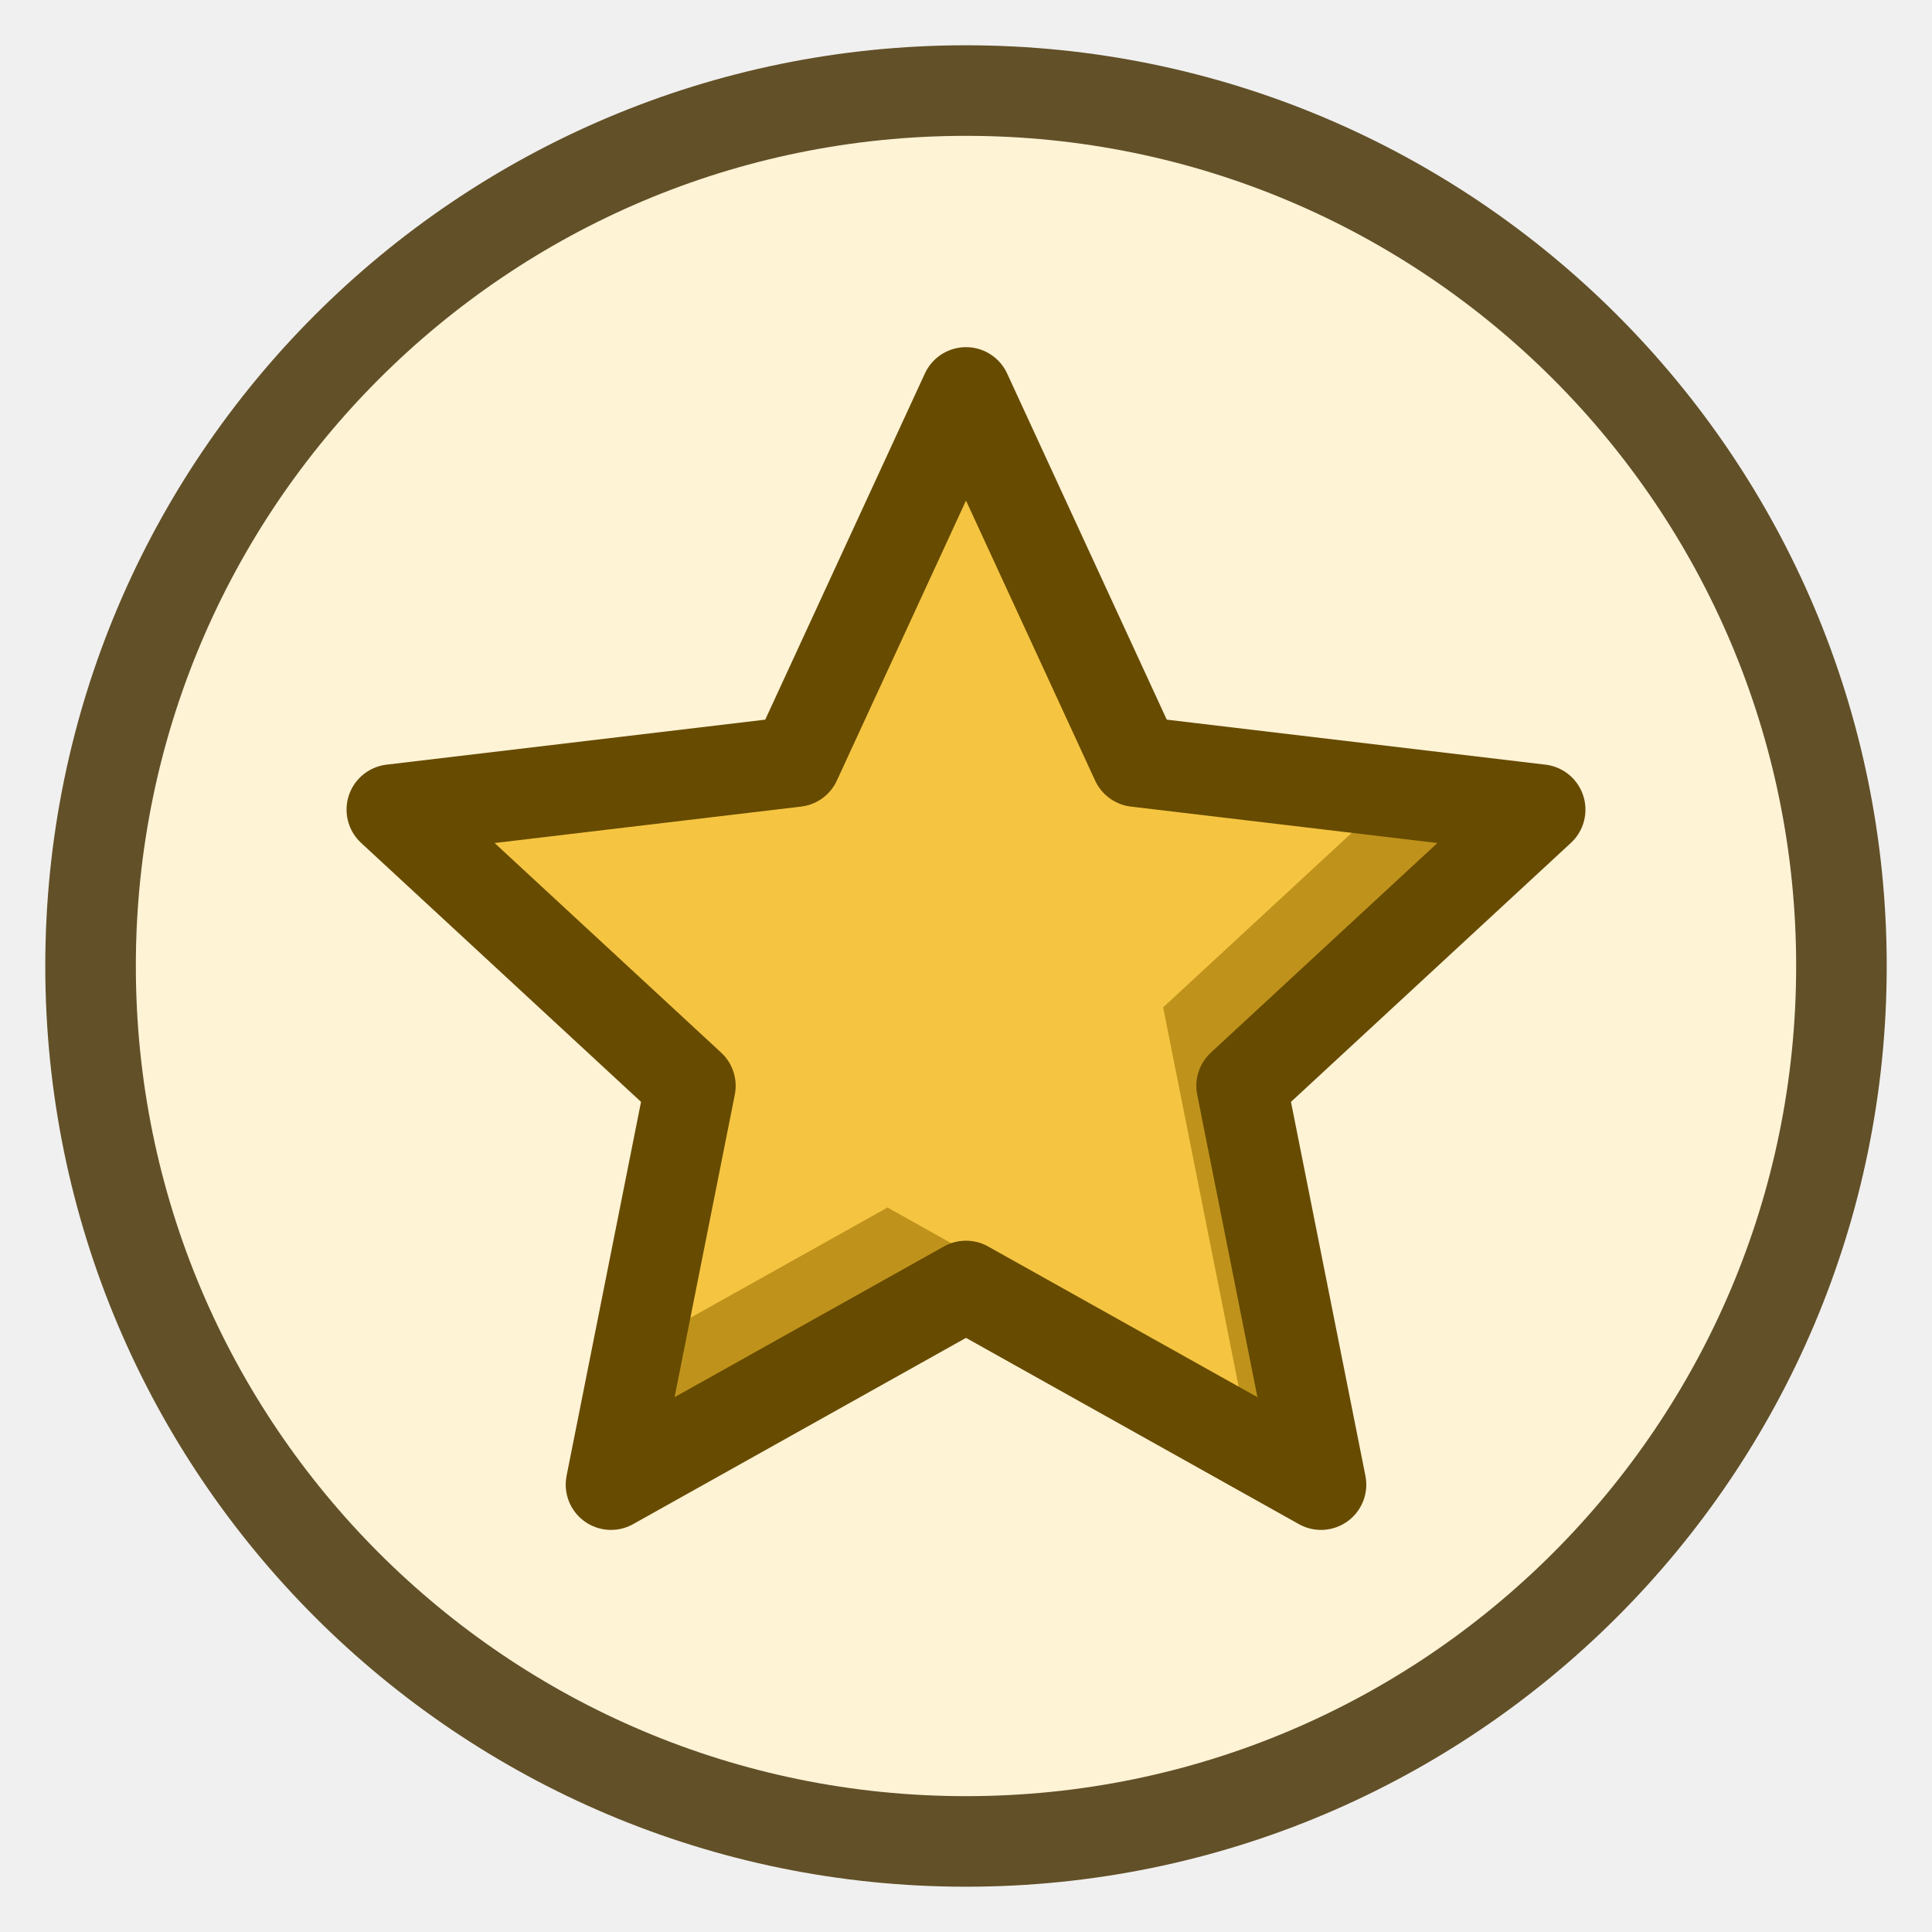
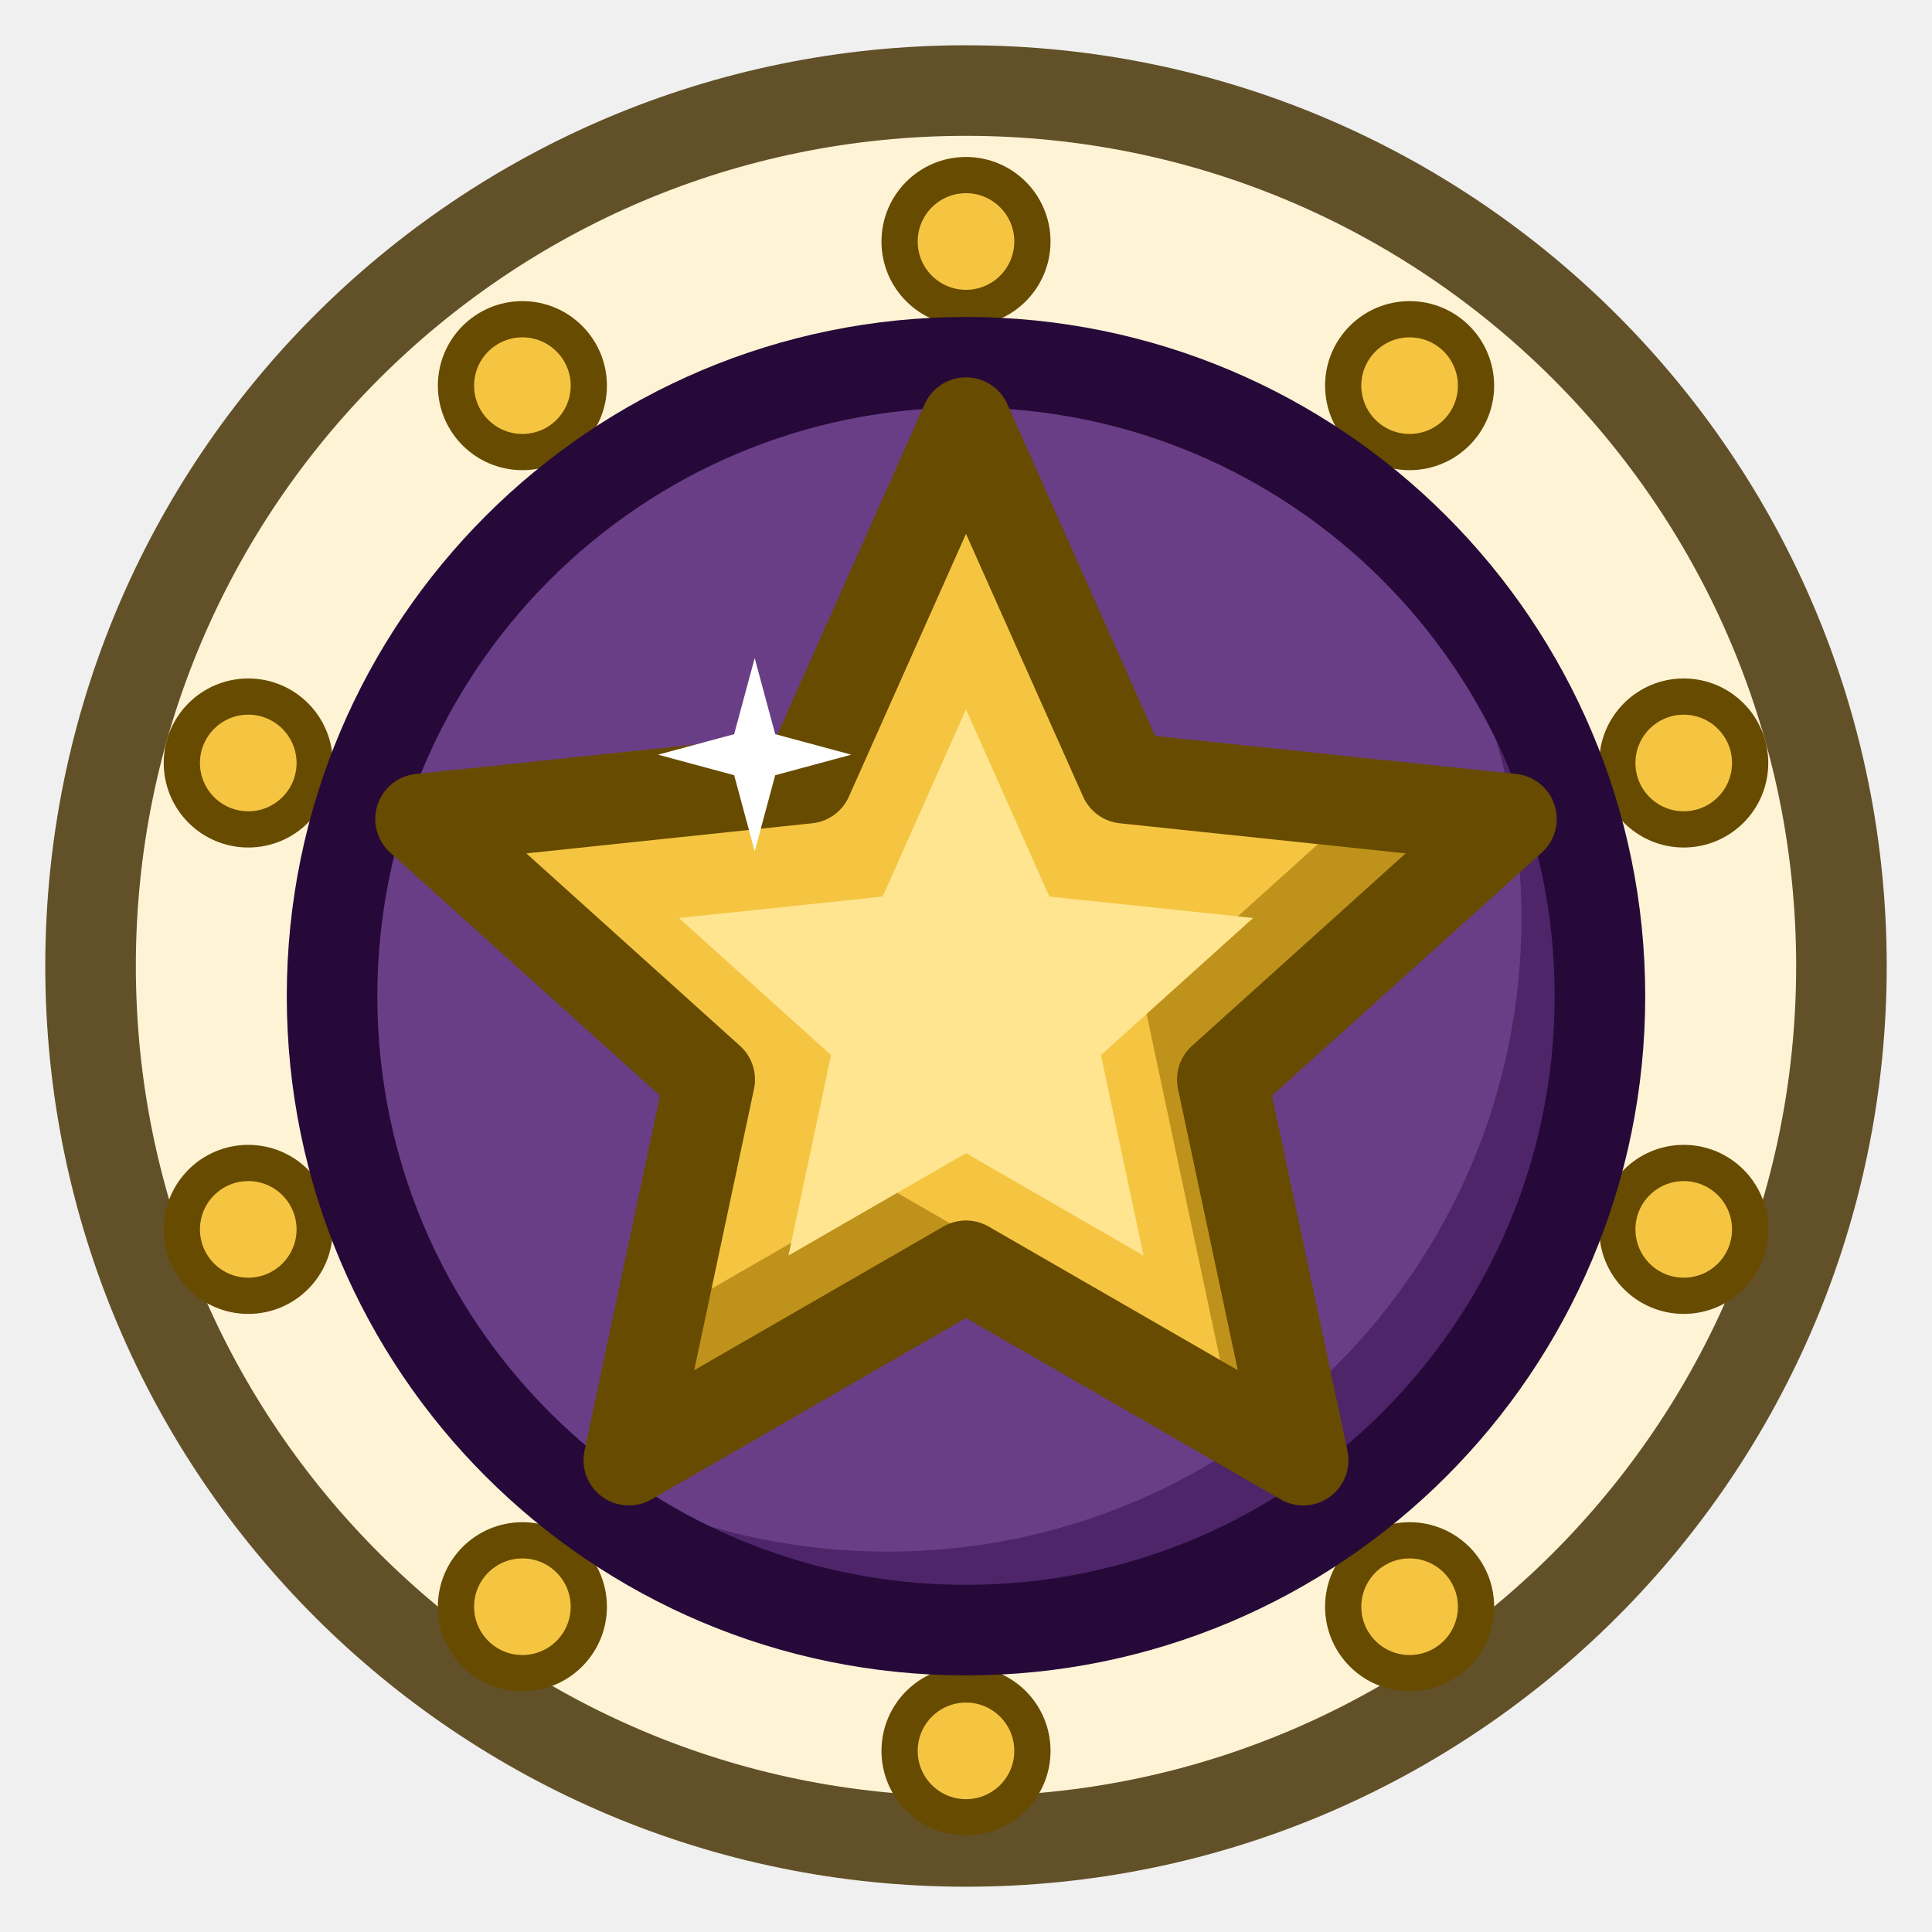
<svg xmlns="http://www.w3.org/2000/svg" width="64" height="64" viewBox="0 0 64 64">
  <circle cx="32" cy="32" r="29" fill="#FFF3D6" />
  <circle cx="32" cy="32" r="29" fill="none" stroke="#625028" stroke-width="3.0" />
  <clipPath id="reel_star_c1">
-     <path d="M32,13 L37.64,25.23 L51.02,26.82 L41.13,35.97 L43.76,49.18 L32,42.6 L20.24,49.18 L22.87,35.97 L12.98,26.82 L26.36,25.23 Z" />
+     <path d="M53.576,40.725 a2.2,2.2 0 1,0 4.4,0 a2.2,2.2 0 1,0 -4.4,0 Z" />
  </clipPath>
-   <path d="M32,13 L37.64,25.23 L51.02,26.82 L41.13,35.97 L43.76,49.18 L32,42.6 L20.24,49.18 L22.87,35.97 L12.98,26.82 L26.36,25.23 Z" fill="#BF931B" />
-   <g clip-path="url(#reel_star_c1)">
-     <path d="M32,13 L37.64,25.23 L51.02,26.82 L41.13,35.97 L43.76,49.18 L32,42.6 L20.24,49.18 L22.87,35.97 L12.98,26.82 L26.36,25.23 Z" fill="#F5C542" transform="translate(-2.6,-2.6)" />
+   <path d="M53.576,40.725 a2.2,2.2 0 1,0 4.4,0 a2.2,2.2 0 1,0 -4.4,0 Z" fill="#F5C542" />
+   <path d="M53.576,40.725 a2.2,2.2 0 1,0 4.4,0 a2.2,2.2 0 1,0 -4.4,0 Z" fill="none" stroke="#674B00" stroke-width="1.2" stroke-linejoin="round" />
+   <clipPath id="reel_star_c2">
+     <path d="M44.495,53.225 a2.2,2.2 0 1,0 4.4,0 a2.2,2.2 0 1,0 -4.4,0 Z" />
+   </clipPath>
+   <path d="M44.495,53.225 a2.2,2.2 0 1,0 4.4,0 a2.2,2.2 0 1,0 -4.4,0 Z" fill="#F5C542" />
+   <path d="M44.495,53.225 a2.2,2.2 0 1,0 4.4,0 a2.2,2.2 0 1,0 -4.4,0 Z" fill="none" stroke="#674B00" stroke-width="1.2" stroke-linejoin="round" />
+   <clipPath id="reel_star_c3">
+     <path d="M29.8,58 a2.2,2.2 0 1,0 4.4,0 a2.2,2.2 0 1,0 -4.4,0 Z" />
+   </clipPath>
+   <path d="M29.8,58 a2.2,2.2 0 1,0 4.4,0 a2.2,2.2 0 1,0 -4.4,0 Z" fill="#F5C542" />
+   <path d="M29.8,58 a2.2,2.2 0 1,0 4.4,0 a2.2,2.2 0 1,0 -4.4,0 Z" fill="none" stroke="#674B00" stroke-width="1.2" stroke-linejoin="round" />
+   <clipPath id="reel_star_c4">
+     <path d="M15.105,53.225 a2.2,2.2 0 1,0 4.4,0 a2.2,2.2 0 1,0 -4.4,0 Z" />
+   </clipPath>
+   <path d="M15.105,53.225 a2.2,2.2 0 1,0 4.4,0 a2.2,2.2 0 1,0 -4.4,0 Z" fill="#F5C542" />
+   <path d="M15.105,53.225 a2.2,2.2 0 1,0 4.4,0 a2.2,2.2 0 1,0 -4.4,0 Z" fill="none" stroke="#674B00" stroke-width="1.2" stroke-linejoin="round" />
+   <clipPath id="reel_star_c5">
+     <path d="M6.024,40.725 a2.2,2.2 0 1,0 4.4,0 a2.2,2.2 0 1,0 -4.4,0 Z" />
+   </clipPath>
+   <path d="M6.024,40.725 a2.2,2.2 0 1,0 4.4,0 a2.2,2.2 0 1,0 -4.4,0 Z" fill="#F5C542" />
+   <path d="M6.024,40.725 a2.2,2.2 0 1,0 4.4,0 a2.2,2.2 0 1,0 -4.4,0 Z" fill="none" stroke="#674B00" stroke-width="1.2" stroke-linejoin="round" />
+   <clipPath id="reel_star_c6">
+     <path d="M6.024,25.275 a2.2,2.2 0 1,0 4.4,0 a2.2,2.2 0 1,0 -4.4,0 Z" />
+   </clipPath>
+   <path d="M6.024,25.275 a2.2,2.2 0 1,0 4.4,0 a2.2,2.2 0 1,0 -4.4,0 Z" fill="#F5C542" />
+   <path d="M6.024,25.275 a2.2,2.2 0 1,0 4.4,0 a2.2,2.2 0 1,0 -4.4,0 Z" fill="none" stroke="#674B00" stroke-width="1.2" stroke-linejoin="round" />
+   <clipPath id="reel_star_c7">
+     <path d="M15.105,12.775 a2.2,2.2 0 1,0 4.4,0 a2.2,2.2 0 1,0 -4.4,0 Z" />
+   </clipPath>
+   <path d="M15.105,12.775 a2.2,2.2 0 1,0 4.4,0 a2.2,2.2 0 1,0 -4.4,0 Z" fill="#F5C542" />
+   <path d="M15.105,12.775 a2.2,2.2 0 1,0 4.4,0 a2.2,2.2 0 1,0 -4.4,0 Z" fill="none" stroke="#674B00" stroke-width="1.2" stroke-linejoin="round" />
+   <clipPath id="reel_star_c8">
+     <path d="M29.8,8 a2.2,2.2 0 1,0 4.4,0 a2.2,2.2 0 1,0 -4.4,0 Z" />
+   </clipPath>
+   <path d="M29.8,8 a2.2,2.2 0 1,0 4.4,0 a2.2,2.2 0 1,0 -4.4,0 Z" fill="#F5C542" />
+   <path d="M29.8,8 a2.2,2.2 0 1,0 4.4,0 a2.2,2.2 0 1,0 -4.4,0 Z" fill="none" stroke="#674B00" stroke-width="1.2" stroke-linejoin="round" />
+   <clipPath id="reel_star_c9">
+     <path d="M44.495,12.775 a2.2,2.2 0 1,0 4.4,0 a2.2,2.2 0 1,0 -4.4,0 Z" />
+   </clipPath>
+   <path d="M44.495,12.775 a2.2,2.2 0 1,0 4.4,0 a2.2,2.2 0 1,0 -4.4,0 Z" fill="#F5C542" />
+   <path d="M44.495,12.775 a2.2,2.2 0 1,0 4.4,0 a2.2,2.2 0 1,0 -4.4,0 Z" fill="none" stroke="#674B00" stroke-width="1.2" stroke-linejoin="round" />
+   <clipPath id="reel_star_c10">
+     <path d="M53.576,25.275 a2.2,2.2 0 1,0 4.4,0 a2.2,2.2 0 1,0 -4.4,0 Z" />
+   </clipPath>
+   <path d="M53.576,25.275 a2.2,2.2 0 1,0 4.4,0 a2.2,2.2 0 1,0 -4.4,0 Z" fill="#F5C542" />
+   <path d="M53.576,25.275 a2.2,2.2 0 1,0 4.4,0 a2.2,2.2 0 1,0 -4.4,0 Z" fill="none" stroke="#674B00" stroke-width="1.2" stroke-linejoin="round" />
+   <clipPath id="reel_star_c11">
+     <path d="M11,33 a21,21 0 1,0 42,0 a21,21 0 1,0 -42,0 Z" />
+   </clipPath>
+   <path d="M11,33 a21,21 0 1,0 42,0 a21,21 0 1,0 -42,0 Z" fill="#4E2569" />
+   <g clip-path="url(#reel_star_c11)">
+     <path d="M11,33 a21,21 0 1,0 42,0 a21,21 0 1,0 -42,0 Z" fill="#6A3E86" transform="translate(-2.6,-2.6)" />
  </g>
-   <g clip-path="url(#reel_star_c1)">
-     <ellipse cx="24.4" cy="22.8" rx="4.2" ry="2.5" fill="#FFFFFF" fill-opacity="0.75" transform="rotate(-30 24.4 22.8)" />
+   <path d="M11,33 a21,21 0 1,0 42,0 a21,21 0 1,0 -42,0 Z" fill="none" stroke="#260938" stroke-width="3.0" stroke-linejoin="round" />
+   <clipPath id="reel_star_c12">
+     <path d="M32,14 L37.25,25.78 L50.07,27.13 L40.49,35.76 L43.17,48.37 L32,41.93 L20.83,48.37 L23.51,35.76 L13.93,27.13 L26.75,25.78 Z" />
+   </clipPath>
+   <path d="M32,14 L37.25,25.78 L50.07,27.13 L40.49,35.76 L43.17,48.37 L32,41.93 L20.83,48.37 L23.51,35.76 L13.93,27.13 L26.75,25.78 Z" fill="#BF931B" />
+   <g clip-path="url(#reel_star_c12)">
+     <path d="M32,14 L37.25,25.78 L50.07,27.13 L40.49,35.76 L43.17,48.37 L32,41.93 L20.83,48.37 L23.51,35.76 L13.93,27.13 L26.75,25.78 Z" fill="#F5C542" transform="translate(-2.6,-2.6)" />
  </g>
-   <path d="M32,13 L37.64,25.23 L51.02,26.82 L41.13,35.97 L43.76,49.18 L32,42.6 L20.24,49.18 L22.87,35.97 L12.98,26.82 L26.36,25.23 Z" fill="none" stroke="#674B00" stroke-width="3.0" stroke-linejoin="round" />
+   <path d="M32,14 L37.25,25.78 L50.07,27.13 L40.49,35.76 L43.17,48.37 L32,41.93 L20.83,48.37 L23.51,35.76 L13.93,27.13 L26.75,25.78 Z" fill="none" stroke="#674B00" stroke-width="3.0" stroke-linejoin="round" />
+   <clipPath id="reel_star_c13">
+     <path d="M32,23.5 L34.76,29.7 L41.51,30.41 L36.47,34.95 L37.88,41.59 L32,38.2 L26.12,41.59 L27.53,34.95 L22.49,30.41 L29.24,29.7 Z" />
+   </clipPath>
+   <path d="M32,23.5 L34.76,29.7 L41.51,30.41 L36.47,34.95 L37.88,41.59 L32,38.2 L26.12,41.59 L27.53,34.95 L22.49,30.41 L29.24,29.7 Z" fill="#FFE58F" />
+   <clipPath id="reel_star_c14">
+     <path d="M25,21.8 L25.68,24.32 L28.2,25 L25.68,25.68 L25,28.2 L24.32,25.68 L21.8,25 L24.32,24.32 Z" />
+   </clipPath>
+   <path d="M25,21.8 L25.68,24.32 L28.2,25 L25.68,25.68 L25,28.2 L24.32,25.68 L21.8,25 L24.32,24.32 Z" fill="#FFFFFF" />
</svg>
